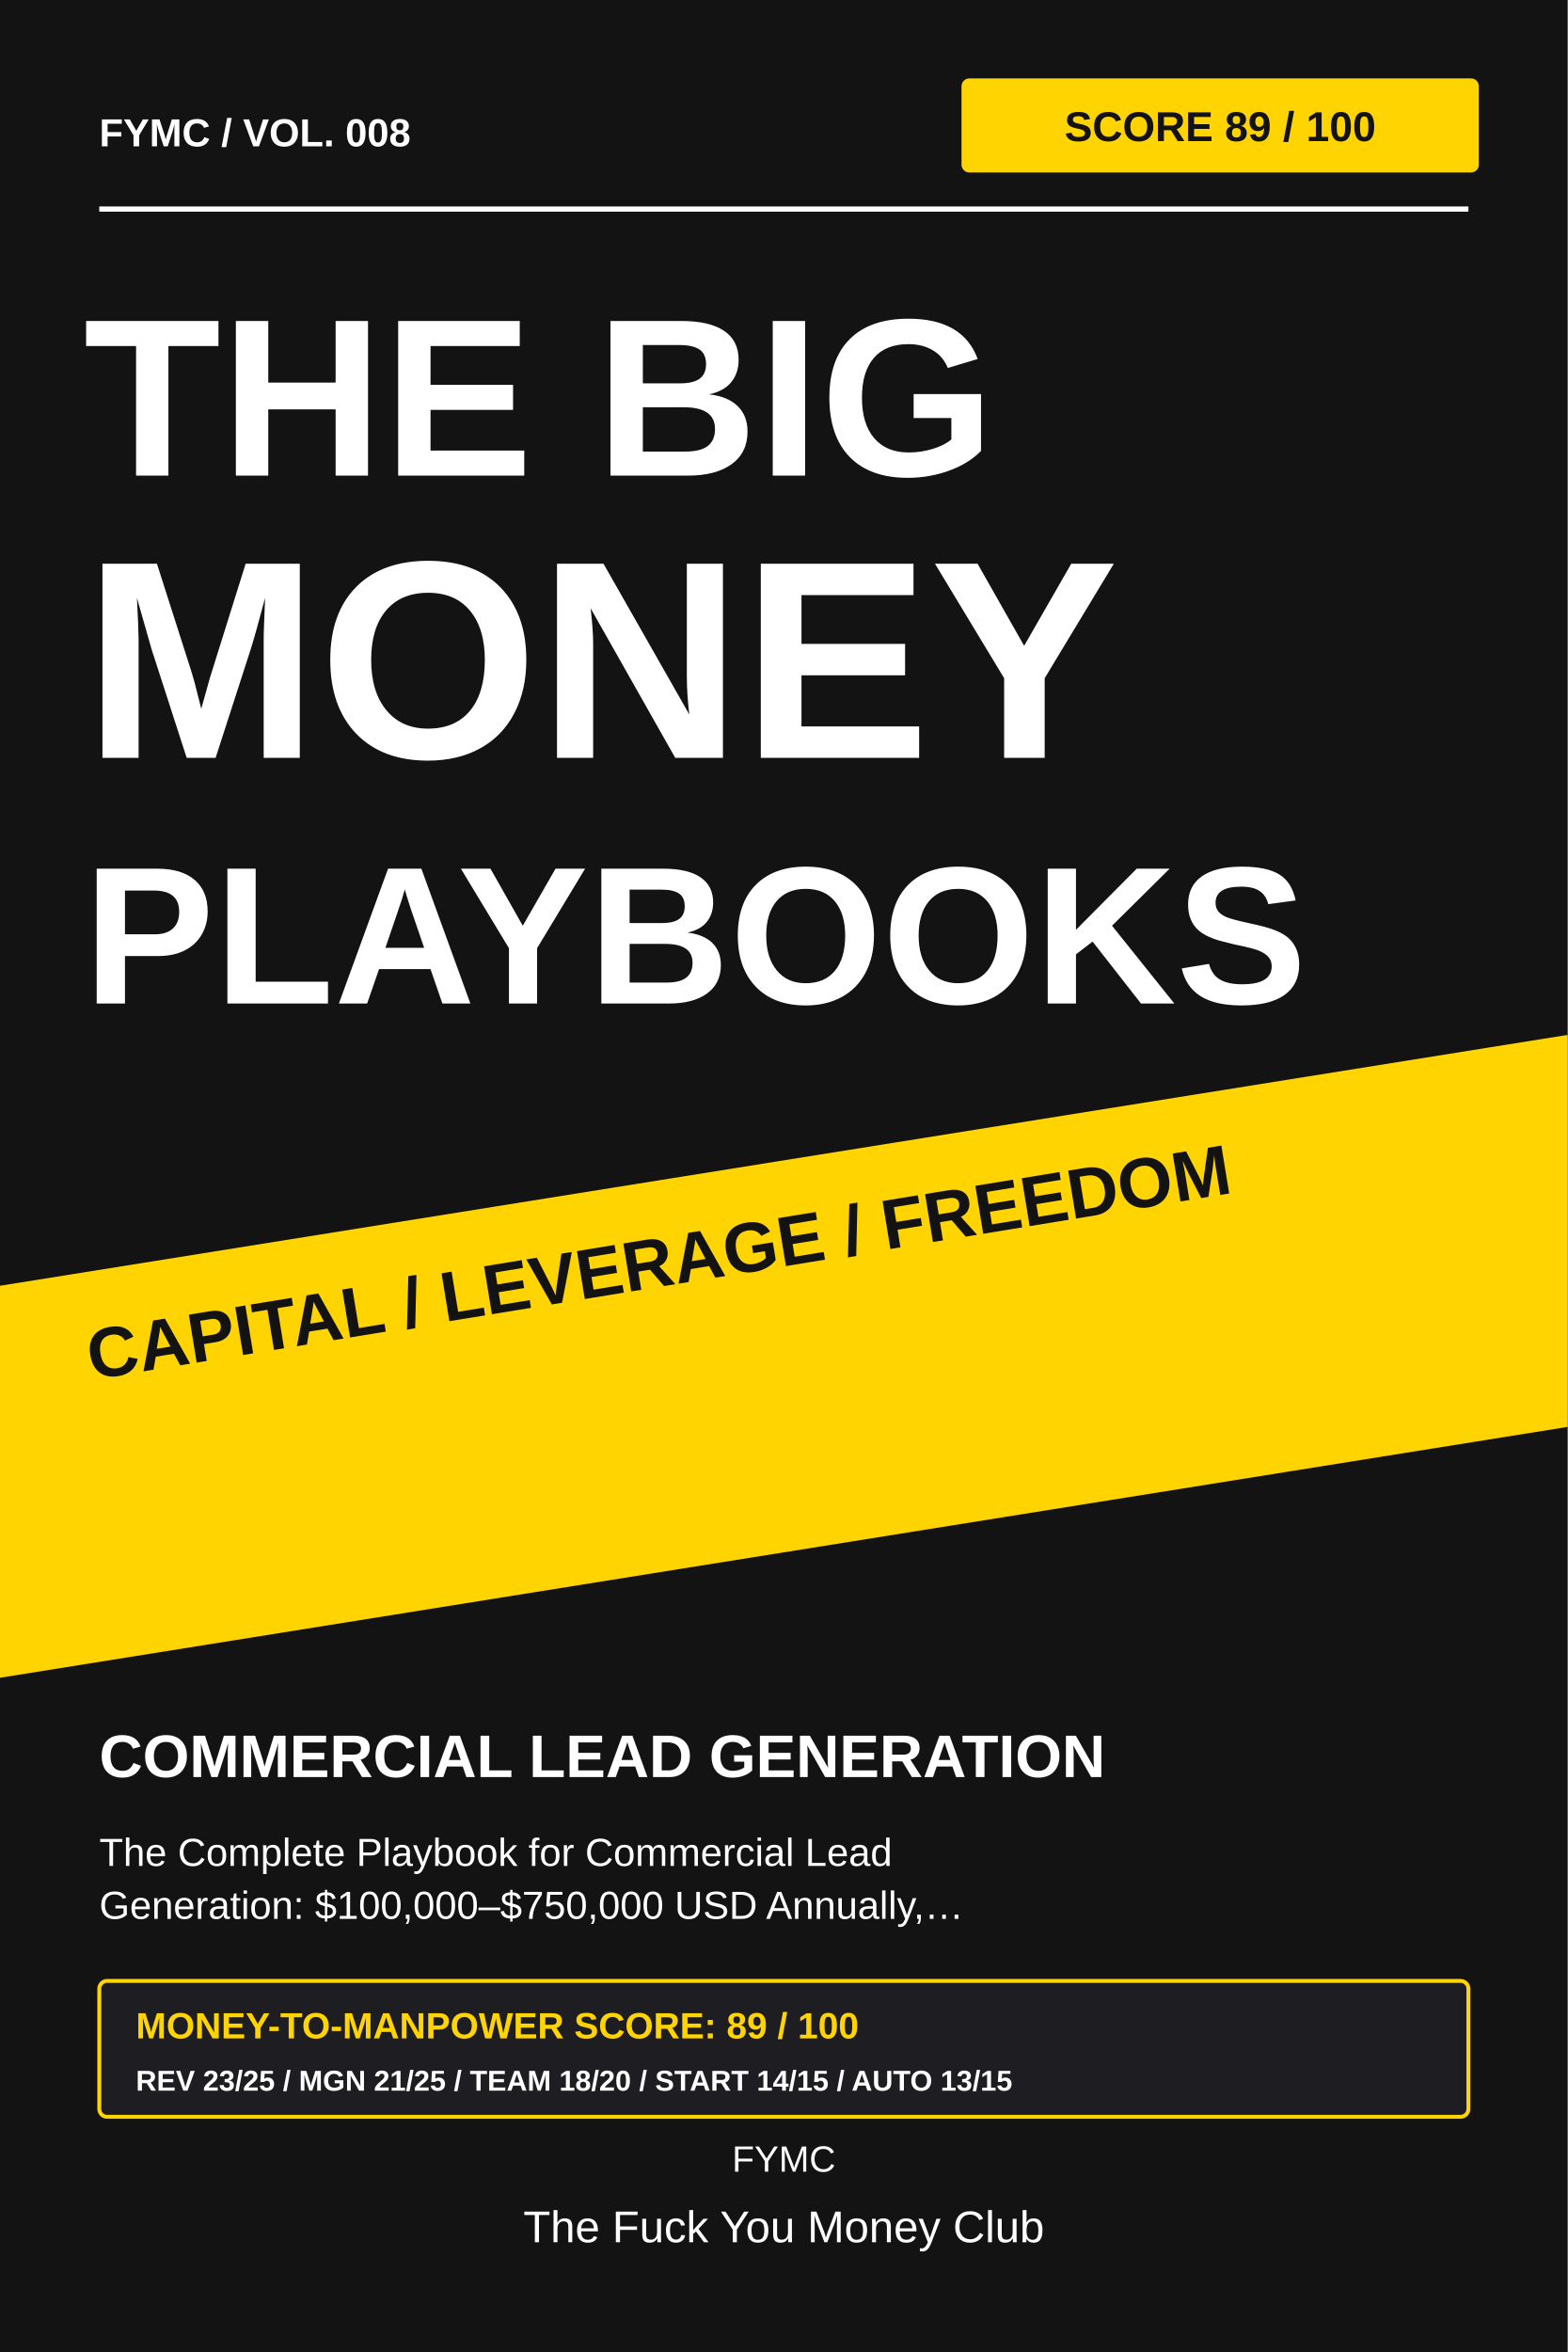
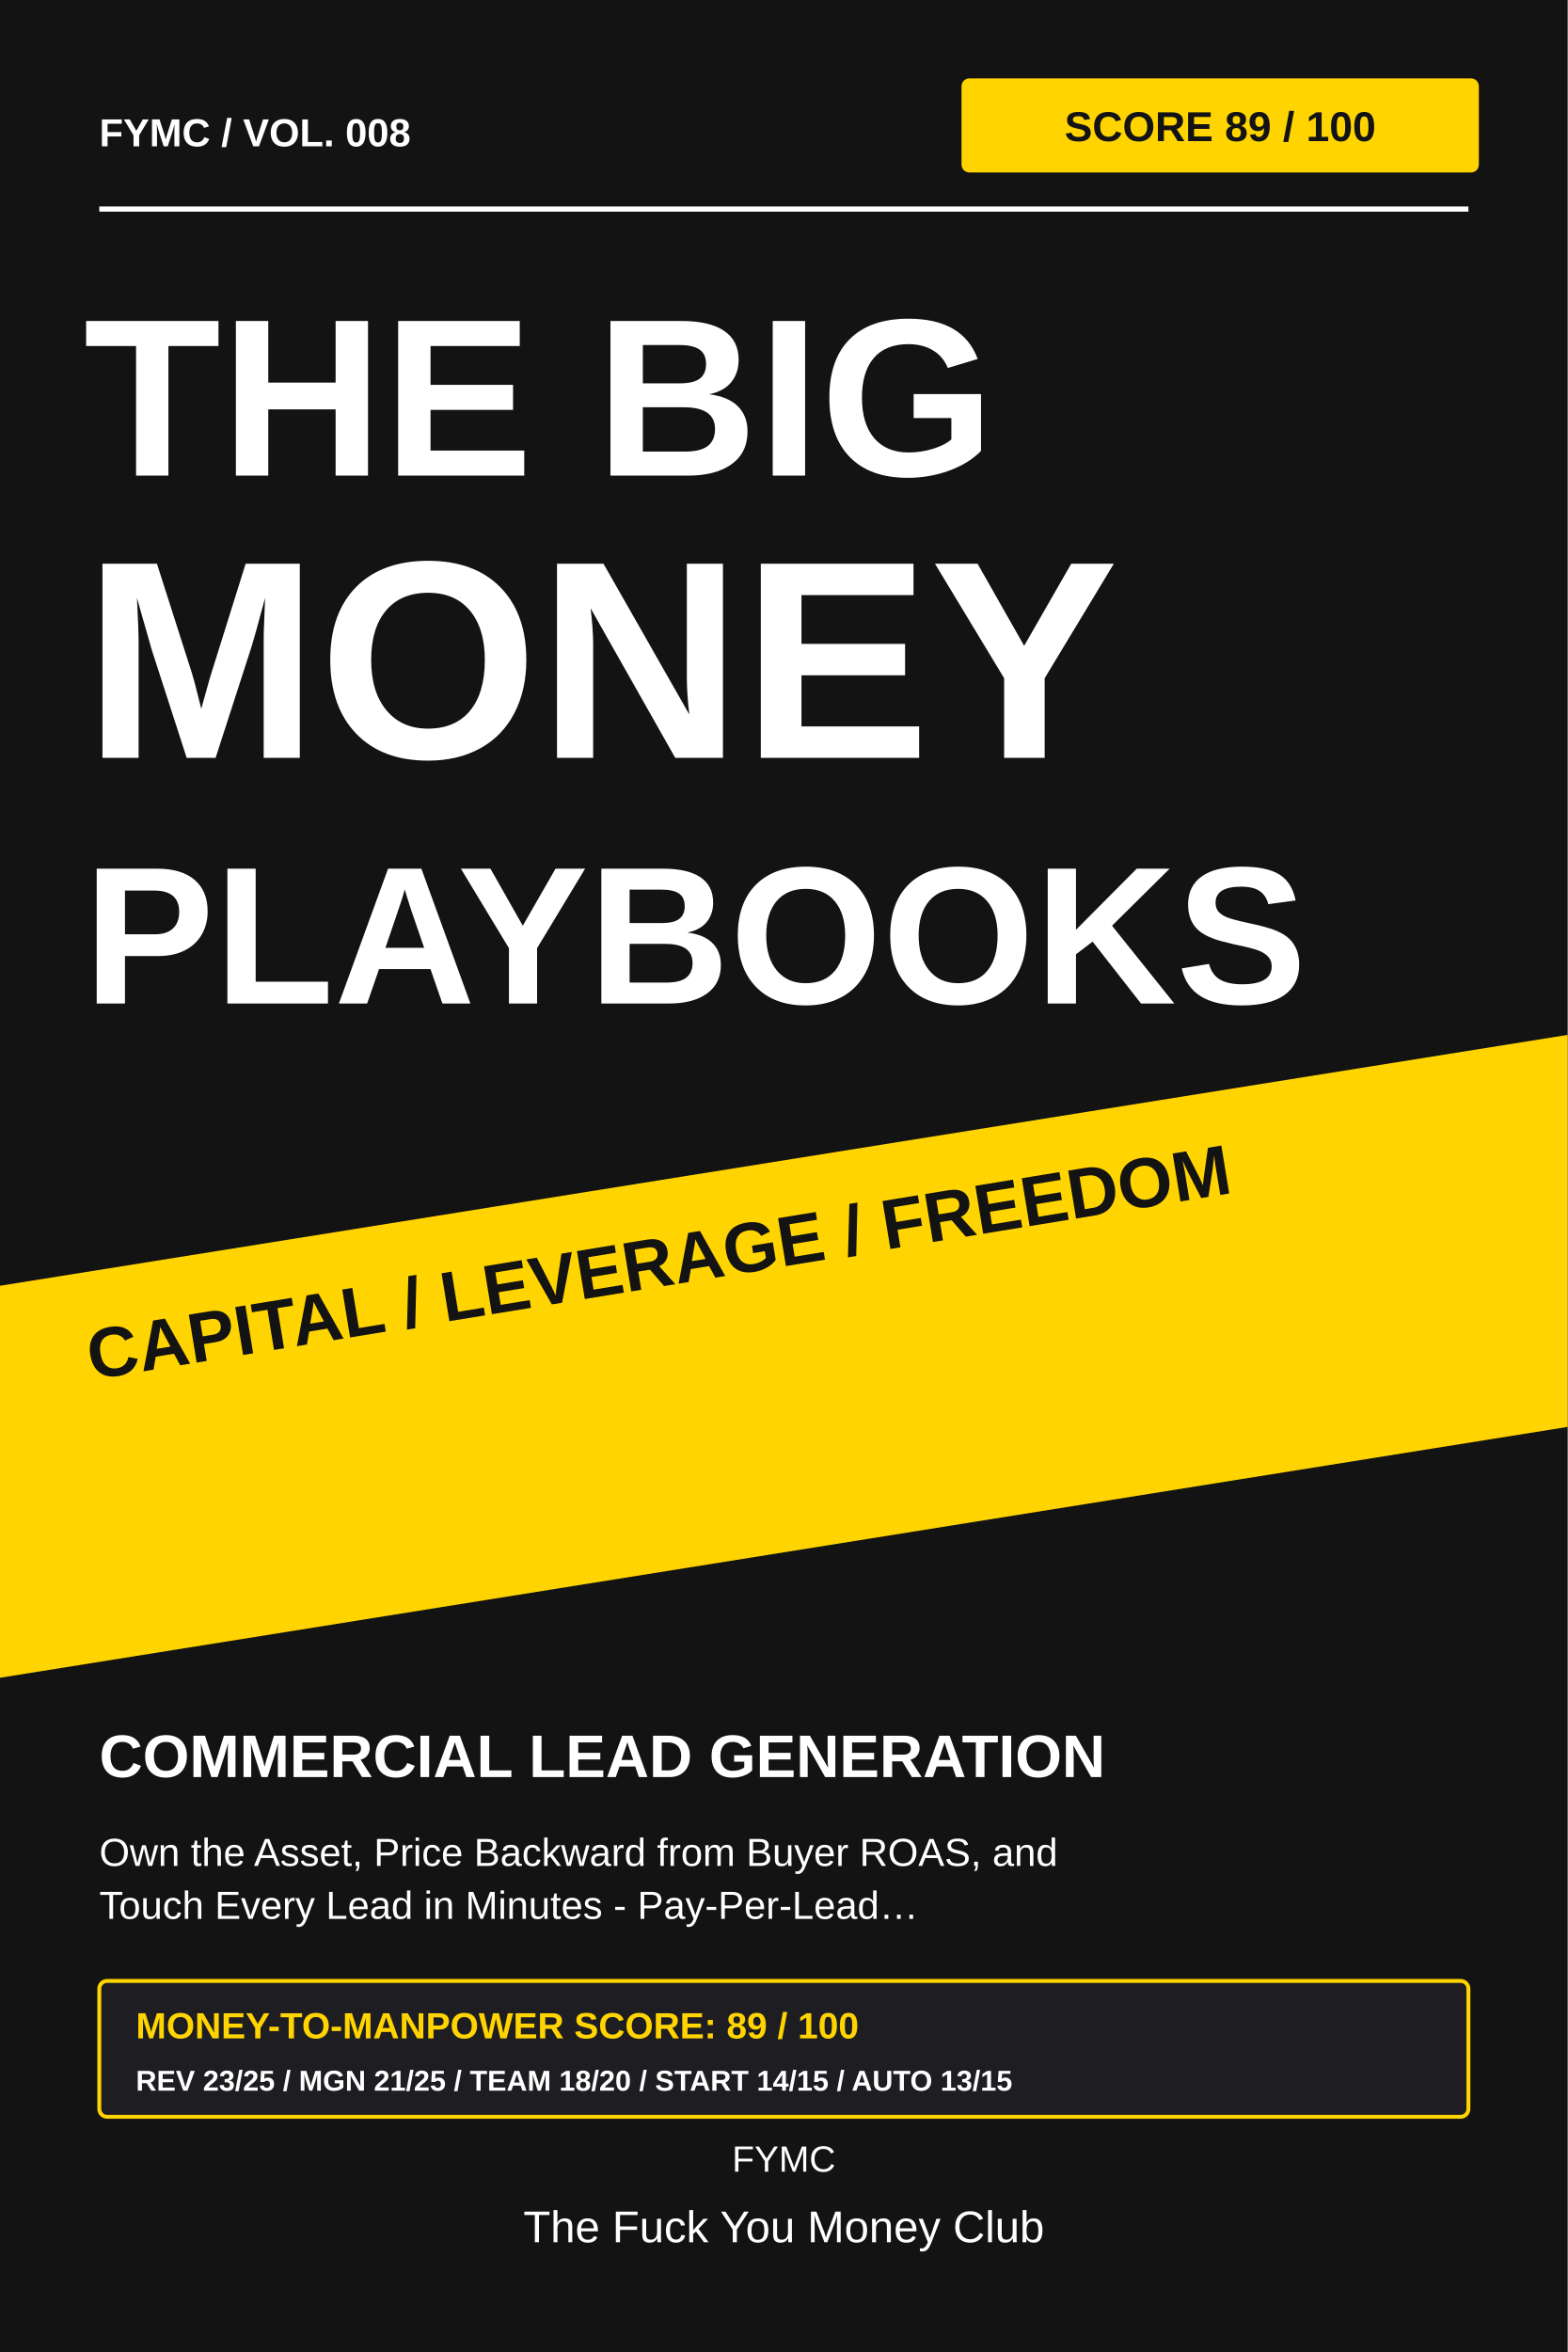
<svg xmlns="http://www.w3.org/2000/svg" width="600" height="900" viewBox="0 0 600 900" role="img" aria-labelledby="art-title art-desc">
  <defs>
    <linearGradient id="stage" x2="0.25" y2="1">
      <stop stop-color="#F5F2EC" />
      <stop offset="1" stop-color="#CEC8BC" />
    </linearGradient>
    <linearGradient id="pages" x2="1" y2="0">
      <stop stop-color="#AAA69C" />
      <stop offset="0.22" stop-color="#FFFDF5" />
      <stop offset="0.8" stop-color="#E4DFD3" />
      <stop offset="1" stop-color="#BAB4A6" />
    </linearGradient>
    <linearGradient id="foil" x2="1" y2="0.3">
      <stop stop-color="#FFFFFF" stop-opacity="0.18" />
      <stop offset="0.3" stop-color="#FFFFFF" stop-opacity="0" />
      <stop offset="1" stop-color="#000000" stop-opacity="0.2" />
    </linearGradient>
    <linearGradient id="metal" x2="1" y2="1">
      <stop stop-color="#797D80" />
      <stop offset="0.35" stop-color="#272A2D" />
      <stop offset="0.72" stop-color="#090B0C" />
      <stop offset="1" stop-color="#63676A" />
    </linearGradient>
    <linearGradient id="glass" x2="1" y2="1">
      <stop stop-color="#FFFFFF" stop-opacity="0.14" />
      <stop offset="0.48" stop-color="#FFFFFF" stop-opacity="0" />
    </linearGradient>
    <filter id="shadow" x="-50%" y="-100%" width="200%" height="300%">
      <feGaussianBlur stdDeviation="15" />
    </filter>
  </defs>
  <rect x="0" y="0" width="600" height="900" rx="0" fill="#131313" stroke="none" stroke-width="1" />
  <text x="38" y="56" fill="#FFFFFF" font-family="Arial, Helvetica, sans-serif" font-size="15" font-weight="700" text-anchor="start">FYMC / VOL. 008</text>
  <rect x="368" y="30" width="198" height="36" rx="3" fill="#FFD400" stroke="none" stroke-width="1" />
  <text x="467" y="54" fill="#131313" font-family="Arial, Helvetica, sans-serif" font-size="16" font-weight="900" text-anchor="middle">SCORE 89 / 100</text>
  <path d="M38 80 H562" fill="none" stroke="#FFFFFF" stroke-width="2" />
  <text x="32" y="182" fill="#FFFFFF" font-family="Arial, Helvetica, sans-serif" font-size="86" font-weight="900" text-anchor="start">THE BIG</text>
  <text x="32" y="290" fill="#FFFFFF" font-family="Arial, Helvetica, sans-serif" font-size="108" font-weight="900" text-anchor="start">MONEY</text>
  <text x="32" y="384" fill="#FFFFFF" font-family="Arial, Helvetica, sans-serif" font-size="75" font-weight="900" text-anchor="start">PLAYBOOKS</text>
  <path d="M0 492 L600 396 L600 546 L0 642 Z" fill="#FFD400" stroke="none" stroke-width="1" />
  <g transform="rotate(-9.3 35 528)">
    <text x="35" y="528" fill="#131313" font-family="Arial, Helvetica, sans-serif" font-size="27" font-weight="900" text-anchor="start">CAPITAL / LEVERAGE / FREEDOM</text>
  </g>
  <text x="38" y="680" fill="#FFFFFF" font-family="Arial, Helvetica, sans-serif" font-size="23" font-weight="700" text-anchor="start">COMMERCIAL LEAD GENERATION</text>
-   <text x="38" y="714.0" fill="#FFFFFF" font-family="Arial, Helvetica, sans-serif" font-size="15" font-weight="400" text-anchor="start">The Complete Playbook for Commercial Lead</text>
-   <text x="38" y="734.25" fill="#FFFFFF" font-family="Arial, Helvetica, sans-serif" font-size="15" font-weight="400" text-anchor="start">Generation: $100,000–$750,000 USD Annually,…</text>
+   <text x="38" y="714.0" fill="#FFFFFF" font-family="Arial, Helvetica, sans-serif" font-size="15" font-weight="400" text-anchor="start">Own the Asset, Price Backward from Buyer ROAS, and</text>
+   <text x="38" y="734.25" fill="#FFFFFF" font-family="Arial, Helvetica, sans-serif" font-size="15" font-weight="400" text-anchor="start">Touch Every Lead in Minutes - Pay-Per-Lead…</text>
  <rect x="38" y="758" width="524" height="52" rx="3" fill="#1E1E22" stroke="#FFD400" stroke-width="1.5" />
  <text x="52" y="780" fill="#FFD400" font-family="Arial, Helvetica, sans-serif" font-size="14" font-weight="800" text-anchor="start">MONEY-TO-MANPOWER SCORE: 89 / 100</text>
  <text x="52" y="800" fill="#FFFFFF" font-family="Arial, Helvetica, sans-serif" font-size="11" font-weight="700" text-anchor="start">REV 23/25 / MGN 21/25 / TEAM 18/20 / START 14/15 / AUTO 13/15</text>
  <text x="300" y="831" fill="#FFFFFF" font-family="Arial, Helvetica, sans-serif" font-size="14" font-weight="400" text-anchor="middle">FYMC</text>
  <text x="300" y="858" fill="#FFFFFF" font-family="Arial, Helvetica, sans-serif" font-size="17" font-weight="400" text-anchor="middle">The Fuck You Money Club</text>
</svg>
